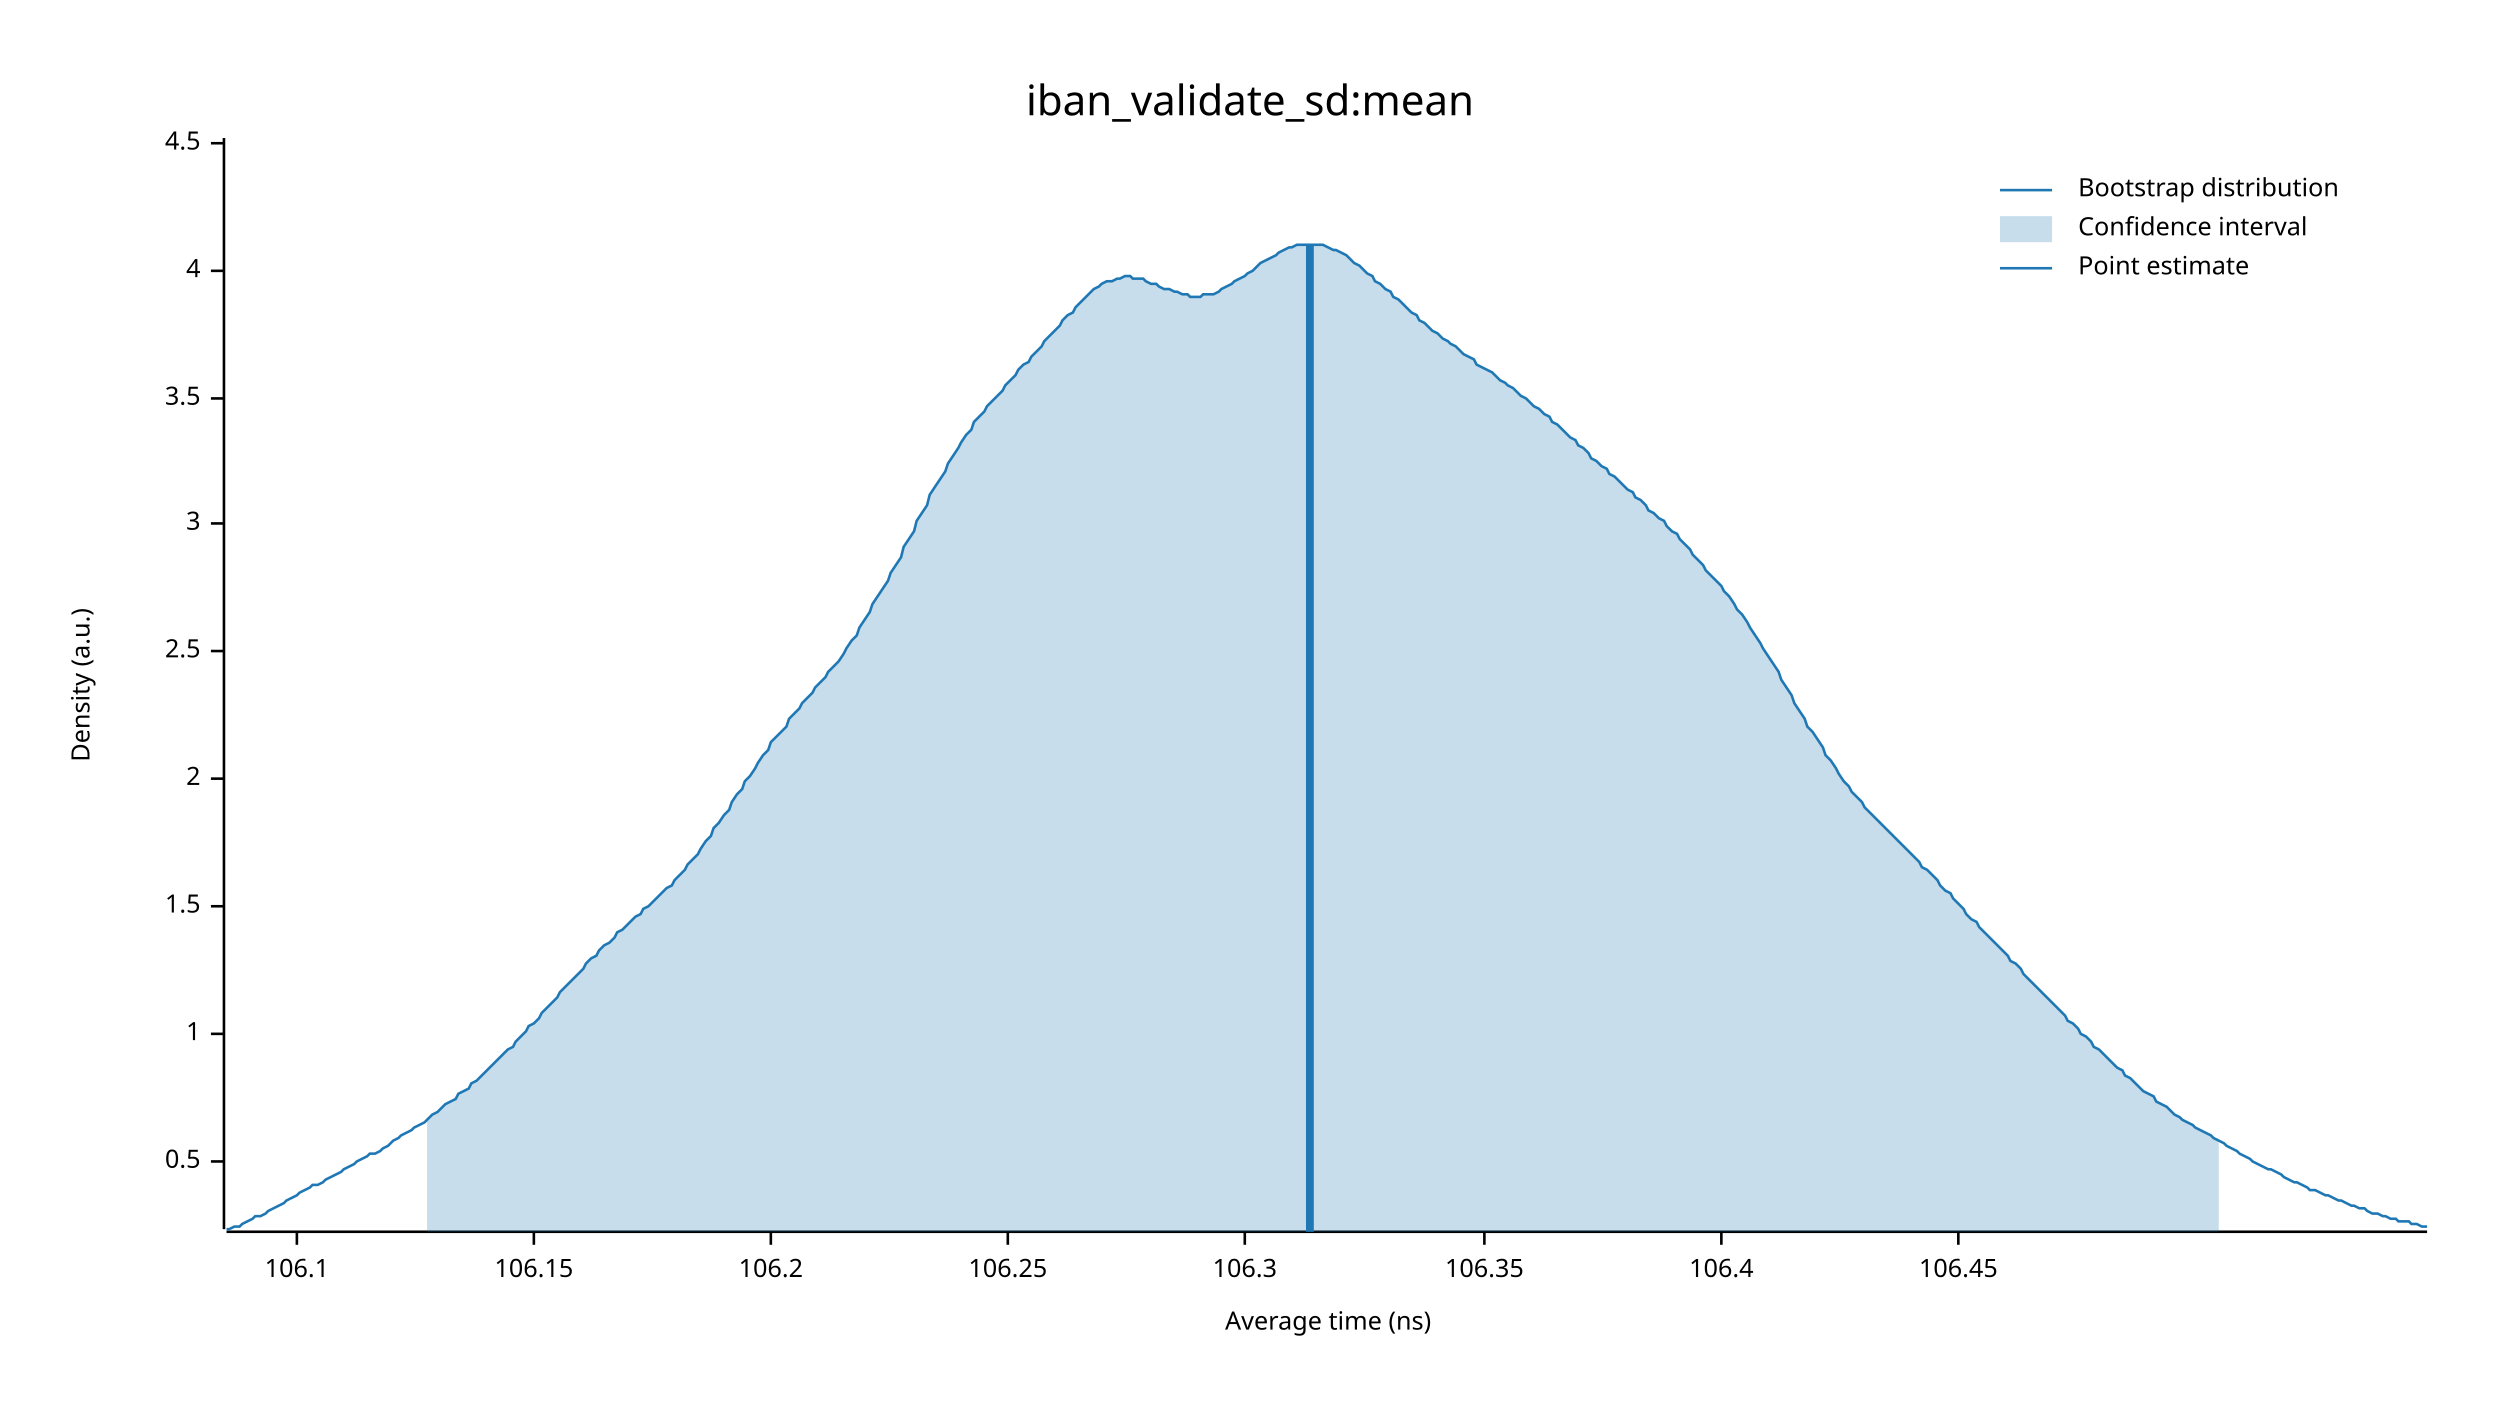
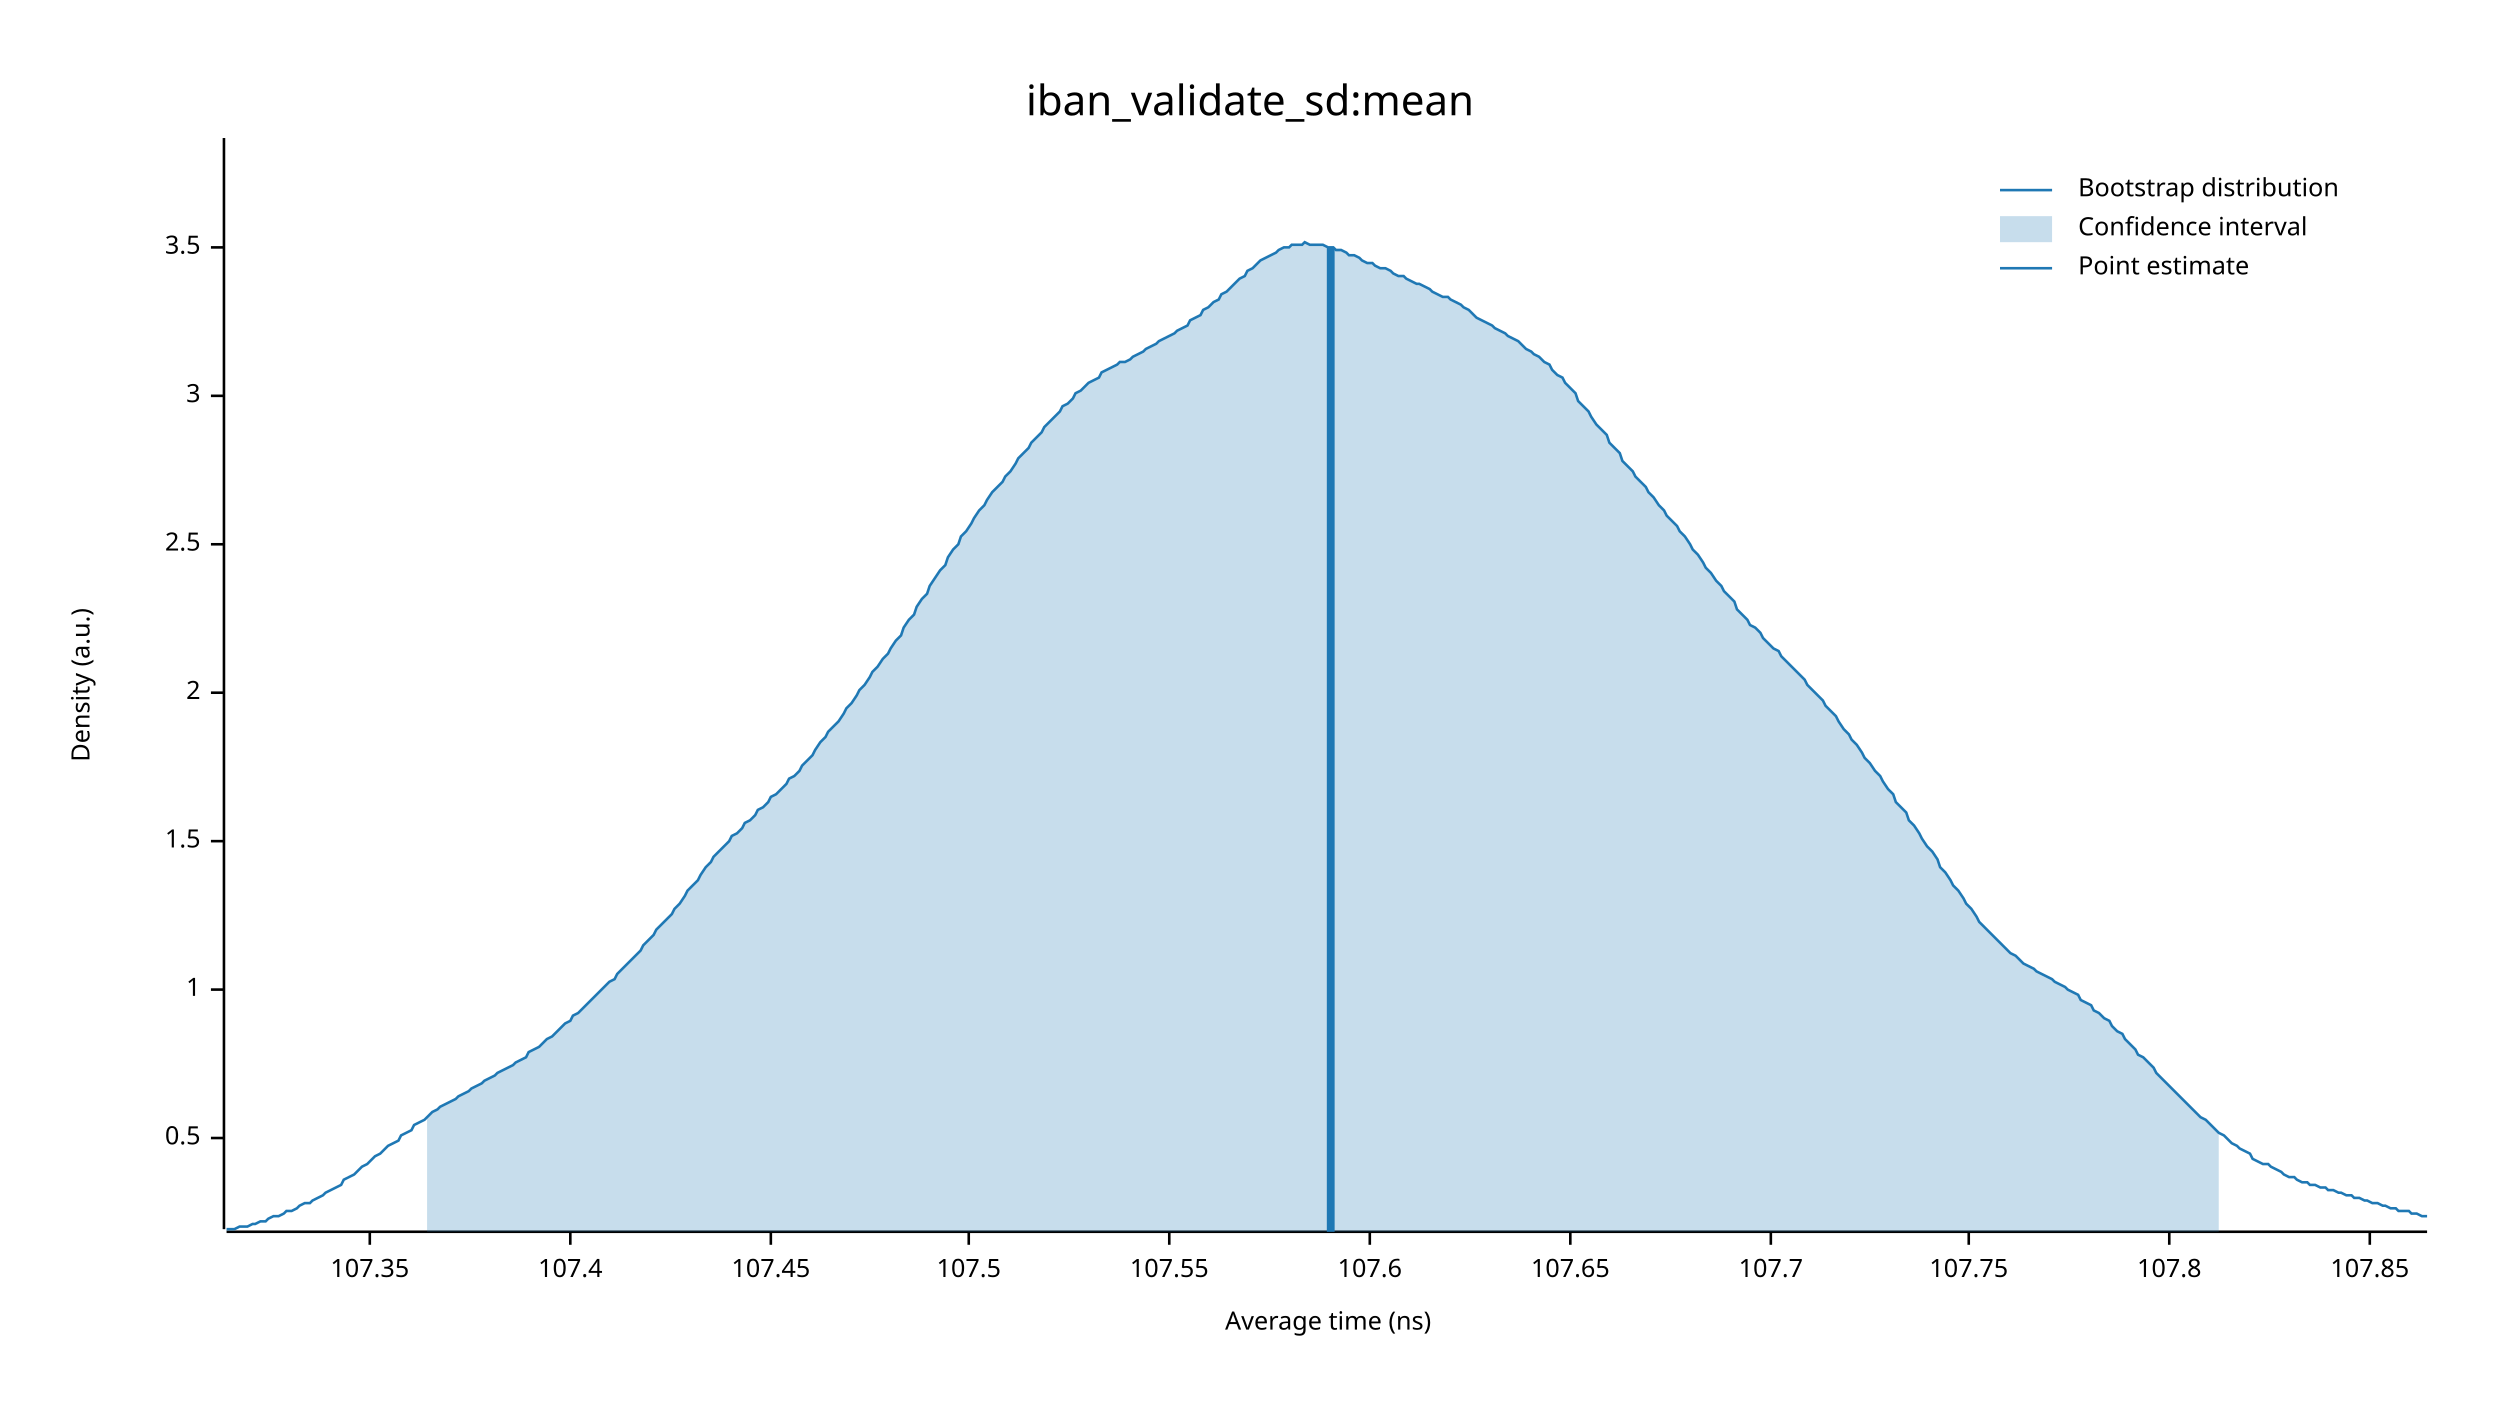
<svg xmlns="http://www.w3.org/2000/svg" width="960" height="540" viewBox="0 0 960 540">
  <text x="480" y="32" dy="0.76em" text-anchor="middle" font-family="sans-serif" font-size="16.129" opacity="1" fill="#000000">
iban_validate_sd:mean
</text>
  <text x="27" y="263" dy="0.76em" text-anchor="middle" font-family="sans-serif" font-size="9.677" opacity="1" fill="#000000" transform="rotate(270, 27, 263)">
Density (a.u.)
</text>
  <text x="510" y="513" dy="-0.5ex" text-anchor="middle" font-family="sans-serif" font-size="9.677" opacity="1" fill="#000000">
Average time (ns)
</text>
  <polyline fill="none" opacity="1" stroke="#000000" stroke-width="1" points="86,53 86,472 " />
-   <text x="77" y="446" dy="0.5ex" text-anchor="end" font-family="sans-serif" font-size="9.677" opacity="1" fill="#000000">
+   <text x="77" y="437" dy="0.5ex" text-anchor="end" font-family="sans-serif" font-size="9.677" opacity="1" fill="#000000">
0.5
</text>
-   <polyline fill="none" opacity="1" stroke="#000000" stroke-width="1" points="81,446 86,446 " />
-   <text x="77" y="397" dy="0.5ex" text-anchor="end" font-family="sans-serif" font-size="9.677" opacity="1" fill="#000000">
+   <polyline fill="none" opacity="1" stroke="#000000" stroke-width="1" points="81,437 86,437 " />
+   <text x="77" y="380" dy="0.5ex" text-anchor="end" font-family="sans-serif" font-size="9.677" opacity="1" fill="#000000">
1
</text>
-   <polyline fill="none" opacity="1" stroke="#000000" stroke-width="1" points="81,397 86,397 " />
-   <text x="77" y="348" dy="0.5ex" text-anchor="end" font-family="sans-serif" font-size="9.677" opacity="1" fill="#000000">
+   <polyline fill="none" opacity="1" stroke="#000000" stroke-width="1" points="81,380 86,380 " />
+   <text x="77" y="323" dy="0.5ex" text-anchor="end" font-family="sans-serif" font-size="9.677" opacity="1" fill="#000000">
1.5
</text>
-   <polyline fill="none" opacity="1" stroke="#000000" stroke-width="1" points="81,348 86,348 " />
-   <text x="77" y="299" dy="0.5ex" text-anchor="end" font-family="sans-serif" font-size="9.677" opacity="1" fill="#000000">
+   <polyline fill="none" opacity="1" stroke="#000000" stroke-width="1" points="81,323 86,323 " />
+   <text x="77" y="266" dy="0.5ex" text-anchor="end" font-family="sans-serif" font-size="9.677" opacity="1" fill="#000000">
2
</text>
-   <polyline fill="none" opacity="1" stroke="#000000" stroke-width="1" points="81,299 86,299 " />
-   <text x="77" y="250" dy="0.5ex" text-anchor="end" font-family="sans-serif" font-size="9.677" opacity="1" fill="#000000">
+   <polyline fill="none" opacity="1" stroke="#000000" stroke-width="1" points="81,266 86,266 " />
+   <text x="77" y="209" dy="0.5ex" text-anchor="end" font-family="sans-serif" font-size="9.677" opacity="1" fill="#000000">
2.5
</text>
-   <polyline fill="none" opacity="1" stroke="#000000" stroke-width="1" points="81,250 86,250 " />
-   <text x="77" y="201" dy="0.5ex" text-anchor="end" font-family="sans-serif" font-size="9.677" opacity="1" fill="#000000">
+   <polyline fill="none" opacity="1" stroke="#000000" stroke-width="1" points="81,209 86,209 " />
+   <text x="77" y="152" dy="0.5ex" text-anchor="end" font-family="sans-serif" font-size="9.677" opacity="1" fill="#000000">
3
</text>
-   <polyline fill="none" opacity="1" stroke="#000000" stroke-width="1" points="81,201 86,201 " />
-   <text x="77" y="153" dy="0.5ex" text-anchor="end" font-family="sans-serif" font-size="9.677" opacity="1" fill="#000000">
+   <polyline fill="none" opacity="1" stroke="#000000" stroke-width="1" points="81,152 86,152 " />
+   <text x="77" y="95" dy="0.5ex" text-anchor="end" font-family="sans-serif" font-size="9.677" opacity="1" fill="#000000">
3.5
</text>
-   <polyline fill="none" opacity="1" stroke="#000000" stroke-width="1" points="81,153 86,153 " />
-   <text x="77" y="104" dy="0.5ex" text-anchor="end" font-family="sans-serif" font-size="9.677" opacity="1" fill="#000000">
- 4
+   <polyline fill="none" opacity="1" stroke="#000000" stroke-width="1" points="81,95 86,95 " />
+   <polyline fill="none" opacity="1" stroke="#000000" stroke-width="1" points="87,473 932,473 " />
+   <text x="142" y="483" dy="0.76em" text-anchor="middle" font-family="sans-serif" font-size="9.677" opacity="1" fill="#000000">
+ 107.35
</text>
-   <polyline fill="none" opacity="1" stroke="#000000" stroke-width="1" points="81,104 86,104 " />
-   <text x="77" y="55" dy="0.5ex" text-anchor="end" font-family="sans-serif" font-size="9.677" opacity="1" fill="#000000">
- 4.5
+   <polyline fill="none" opacity="1" stroke="#000000" stroke-width="1" points="142,473 142,478 " />
+   <text x="219" y="483" dy="0.76em" text-anchor="middle" font-family="sans-serif" font-size="9.677" opacity="1" fill="#000000">
+ 107.4
</text>
-   <polyline fill="none" opacity="1" stroke="#000000" stroke-width="1" points="81,55 86,55 " />
-   <polyline fill="none" opacity="1" stroke="#000000" stroke-width="1" points="87,473 932,473 " />
-   <text x="114" y="483" dy="0.76em" text-anchor="middle" font-family="sans-serif" font-size="9.677" opacity="1" fill="#000000">
- 106.1
- </text>
-   <polyline fill="none" opacity="1" stroke="#000000" stroke-width="1" points="114,473 114,478 " />
-   <text x="205" y="483" dy="0.76em" text-anchor="middle" font-family="sans-serif" font-size="9.677" opacity="1" fill="#000000">
- 106.15
- </text>
-   <polyline fill="none" opacity="1" stroke="#000000" stroke-width="1" points="205,473 205,478 " />
+   <polyline fill="none" opacity="1" stroke="#000000" stroke-width="1" points="219,473 219,478 " />
  <text x="296" y="483" dy="0.76em" text-anchor="middle" font-family="sans-serif" font-size="9.677" opacity="1" fill="#000000">
- 106.2
+ 107.45
</text>
  <polyline fill="none" opacity="1" stroke="#000000" stroke-width="1" points="296,473 296,478 " />
-   <text x="387" y="483" dy="0.76em" text-anchor="middle" font-family="sans-serif" font-size="9.677" opacity="1" fill="#000000">
- 106.25
+   <text x="372" y="483" dy="0.76em" text-anchor="middle" font-family="sans-serif" font-size="9.677" opacity="1" fill="#000000">
+ 107.5
</text>
-   <polyline fill="none" opacity="1" stroke="#000000" stroke-width="1" points="387,473 387,478 " />
-   <text x="478" y="483" dy="0.76em" text-anchor="middle" font-family="sans-serif" font-size="9.677" opacity="1" fill="#000000">
- 106.3
+   <polyline fill="none" opacity="1" stroke="#000000" stroke-width="1" points="372,473 372,478 " />
+   <text x="449" y="483" dy="0.76em" text-anchor="middle" font-family="sans-serif" font-size="9.677" opacity="1" fill="#000000">
+ 107.55
</text>
-   <polyline fill="none" opacity="1" stroke="#000000" stroke-width="1" points="478,473 478,478 " />
-   <text x="570" y="483" dy="0.76em" text-anchor="middle" font-family="sans-serif" font-size="9.677" opacity="1" fill="#000000">
- 106.35
+   <polyline fill="none" opacity="1" stroke="#000000" stroke-width="1" points="449,473 449,478 " />
+   <text x="526" y="483" dy="0.76em" text-anchor="middle" font-family="sans-serif" font-size="9.677" opacity="1" fill="#000000">
+ 107.6
</text>
-   <polyline fill="none" opacity="1" stroke="#000000" stroke-width="1" points="570,473 570,478 " />
-   <text x="661" y="483" dy="0.76em" text-anchor="middle" font-family="sans-serif" font-size="9.677" opacity="1" fill="#000000">
- 106.4
+   <polyline fill="none" opacity="1" stroke="#000000" stroke-width="1" points="526,473 526,478 " />
+   <text x="603" y="483" dy="0.76em" text-anchor="middle" font-family="sans-serif" font-size="9.677" opacity="1" fill="#000000">
+ 107.65
</text>
-   <polyline fill="none" opacity="1" stroke="#000000" stroke-width="1" points="661,473 661,478 " />
-   <text x="752" y="483" dy="0.76em" text-anchor="middle" font-family="sans-serif" font-size="9.677" opacity="1" fill="#000000">
- 106.45
+   <polyline fill="none" opacity="1" stroke="#000000" stroke-width="1" points="603,473 603,478 " />
+   <text x="680" y="483" dy="0.76em" text-anchor="middle" font-family="sans-serif" font-size="9.677" opacity="1" fill="#000000">
+ 107.7
</text>
-   <polyline fill="none" opacity="1" stroke="#000000" stroke-width="1" points="752,473 752,478 " />
-   <polyline fill="none" opacity="1" stroke="#1F78B4" stroke-width="1" points="87,472 88,472 90,471 92,471 93,470 95,469 97,468 98,467 100,467 102,466 103,465 105,464 107,463 109,462 110,461 112,460 114,459 115,458 117,457 119,456 120,455 122,455 124,454 125,453 127,452 129,451 131,450 132,449 134,448 136,447 137,446 139,445 141,444 142,443 144,443 146,442 147,441 149,440 151,438 153,437 154,436 156,435 158,434 159,433 161,432 163,431 164,430 166,428 168,427 169,426 171,424 173,423 175,422 176,420 178,419 180,418 181,416 183,415 185,413 186,412 188,410 190,408 191,407 193,405 195,403 197,402 198,400 200,398 202,396 203,394 205,393 207,391 208,389 210,387 212,385 214,383 215,381 217,379 219,377 220,376 222,374 224,372 225,370 227,368 229,367 230,365 232,363 234,362 236,360 237,358 239,357 241,355 242,354 244,352 246,351 247,349 249,348 251,346 252,345 254,343 256,341 258,340 259,338 261,336 263,334 264,332 266,330 268,328 269,326 271,323 273,321 274,318 276,316 278,313 280,311 281,308 283,305 285,303 286,300 288,298 290,295 291,293 293,290 295,288 296,285 298,283 300,281 302,279 303,276 305,274 307,272 308,270 310,268 312,266 313,264 315,262 317,260 318,258 320,256 322,254 324,251 325,249 327,246 329,244 330,241 332,238 334,235 335,232 337,229 339,226 341,223 342,220 344,217 346,214 347,210 349,207 351,204 352,200 354,197 356,194 357,190 359,187 361,184 363,181 364,178 366,175 368,172 369,170 371,167 373,165 374,162 376,160 378,158 379,156 381,154 383,152 385,150 386,148 388,146 390,144 391,142 393,140 395,139 396,137 398,135 400,133 401,131 403,129 405,127 407,125 408,123 410,121 412,120 413,118 415,116 417,114 418,113 420,111 422,110 423,109 425,108 427,108 429,107 430,107 432,106 434,106 435,107 437,107 439,107 440,108 442,109 444,109 445,110 447,111 449,111 451,112 452,112 454,113 456,113 457,114 459,114 461,114 462,113 464,113 466,113 468,112 469,111 471,110 473,109 474,108 476,107 478,106 479,105 481,104 483,102 484,101 486,100 488,99 490,98 491,97 493,96 495,95 496,95 498,94 500,94 501,94 503,94 505,94 506,94 508,94 510,95 512,96 513,96 515,97 517,98 518,99 520,101 522,102 523,103 525,105 527,106 528,108 530,109 532,111 534,112 535,114 537,115 539,117 540,118 542,120 544,121 545,123 547,124 549,126 550,127 552,128 554,130 556,131 557,132 559,133 561,135 562,136 564,137 566,138 567,140 569,141 571,142 573,143 574,144 576,146 578,147 579,148 581,149 583,151 584,152 586,153 588,155 589,156 591,157 593,159 595,160 596,162 598,163 600,165 601,166 603,168 605,169 606,171 608,172 610,174 611,176 613,177 615,179 617,180 618,182 620,183 622,185 623,186 625,188 627,189 628,191 630,192 632,194 633,196 635,197 637,199 639,200 640,202 642,204 644,205 645,207 647,209 649,211 650,213 652,215 654,217 655,219 657,221 659,223 661,225 662,227 664,229 666,232 667,234 669,236 671,239 672,241 674,244 676,247 677,249 679,252 681,255 683,258 684,261 686,264 688,267 689,270 691,273 693,276 694,279 696,281 698,284 700,287 701,290 703,292 705,295 706,297 708,300 710,302 711,304 713,306 715,308 716,310 718,312 720,314 722,316 723,317 725,319 727,321 728,322 730,324 732,326 733,327 735,329 737,331 738,333 740,334 742,336 744,338 745,340 747,342 749,343 750,345 752,347 754,349 755,351 757,353 759,354 760,356 762,358 764,360 766,362 767,363 769,365 771,367 772,369 774,370 776,372 777,374 779,376 781,378 782,379 784,381 786,383 788,385 789,386 791,388 793,390 794,392 796,393 798,395 799,397 801,398 803,400 804,402 806,403 808,405 810,407 811,408 813,410 815,411 816,413 818,414 820,416 821,417 823,419 825,420 827,421 828,423 830,424 832,425 833,426 835,428 837,429 838,430 840,431 842,432 843,433 845,434 847,435 849,436 850,437 852,438 854,439 855,440 857,441 859,442 860,443 862,444 864,445 865,446 867,447 869,448 871,449 872,449 874,450 876,451 877,452 879,453 881,454 882,454 884,455 886,456 887,457 889,457 891,458 893,459 894,459 896,460 898,461 899,461 901,462 903,463 904,463 906,464 908,464 909,465 911,466 913,466 915,467 916,467 918,468 920,468 921,469 923,469 925,469 926,470 928,470 930,471 932,471 " />
-   <polygon opacity="0.25" fill="#1F78B4" points="164,430 166,428 168,427 169,426 171,424 173,423 175,422 176,420 178,419 180,418 181,416 183,415 185,413 186,412 188,410 190,408 191,407 193,405 195,403 197,402 198,400 200,398 202,396 203,394 205,393 207,391 208,389 210,387 212,385 214,383 215,381 217,379 219,377 220,376 222,374 224,372 225,370 227,368 229,367 230,365 232,363 234,362 236,360 237,358 239,357 241,355 242,354 244,352 246,351 247,349 249,348 251,346 252,345 254,343 256,341 258,340 259,338 261,336 263,334 264,332 266,330 268,328 269,326 271,323 273,321 274,318 276,316 278,313 280,311 281,308 283,305 285,303 286,300 288,298 290,295 291,293 293,290 295,288 296,285 298,283 300,281 302,279 303,276 305,274 307,272 308,270 310,268 312,266 313,264 315,262 317,260 318,258 320,256 322,254 324,251 325,249 327,246 329,244 330,241 332,238 334,235 335,232 337,229 339,226 341,223 342,220 344,217 346,214 347,210 349,207 351,204 352,200 354,197 356,194 357,190 359,187 361,184 363,181 364,178 366,175 368,172 369,170 371,167 373,165 374,162 376,160 378,158 379,156 381,154 383,152 385,150 386,148 388,146 390,144 391,142 393,140 395,139 396,137 398,135 400,133 401,131 403,129 405,127 407,125 408,123 410,121 412,120 413,118 415,116 417,114 418,113 420,111 422,110 423,109 425,108 427,108 429,107 430,107 432,106 434,106 435,107 437,107 439,107 440,108 442,109 444,109 445,110 447,111 449,111 451,112 452,112 454,113 456,113 457,114 459,114 461,114 462,113 464,113 466,113 468,112 469,111 471,110 473,109 474,108 476,107 478,106 479,105 481,104 483,102 484,101 486,100 488,99 490,98 491,97 493,96 495,95 496,95 498,94 500,94 501,94 503,94 505,94 506,94 508,94 510,95 512,96 513,96 515,97 517,98 518,99 520,101 522,102 523,103 525,105 527,106 528,108 530,109 532,111 534,112 535,114 537,115 539,117 540,118 542,120 544,121 545,123 547,124 549,126 550,127 552,128 554,130 556,131 557,132 559,133 561,135 562,136 564,137 566,138 567,140 569,141 571,142 573,143 574,144 576,146 578,147 579,148 581,149 583,151 584,152 586,153 588,155 589,156 591,157 593,159 595,160 596,162 598,163 600,165 601,166 603,168 605,169 606,171 608,172 610,174 611,176 613,177 615,179 617,180 618,182 620,183 622,185 623,186 625,188 627,189 628,191 630,192 632,194 633,196 635,197 637,199 639,200 640,202 642,204 644,205 645,207 647,209 649,211 650,213 652,215 654,217 655,219 657,221 659,223 661,225 662,227 664,229 666,232 667,234 669,236 671,239 672,241 674,244 676,247 677,249 679,252 681,255 683,258 684,261 686,264 688,267 689,270 691,273 693,276 694,279 696,281 698,284 700,287 701,290 703,292 705,295 706,297 708,300 710,302 711,304 713,306 715,308 716,310 718,312 720,314 722,316 723,317 725,319 727,321 728,322 730,324 732,326 733,327 735,329 737,331 738,333 740,334 742,336 744,338 745,340 747,342 749,343 750,345 752,347 754,349 755,351 757,353 759,354 760,356 762,358 764,360 766,362 767,363 769,365 771,367 772,369 774,370 776,372 777,374 779,376 781,378 782,379 784,381 786,383 788,385 789,386 791,388 793,390 794,392 796,393 798,395 799,397 801,398 803,400 804,402 806,403 808,405 810,407 811,408 813,410 815,411 816,413 818,414 820,416 821,417 823,419 825,420 827,421 828,423 830,424 832,425 833,426 835,428 837,429 838,430 840,431 842,432 843,433 845,434 847,435 849,436 850,437 852,438 852,473 164,473 " />
-   <polyline fill="none" opacity="1" stroke="#1F78B4" stroke-width="3" points="503,473 503,94 " />
+   <polyline fill="none" opacity="1" stroke="#000000" stroke-width="1" points="680,473 680,478 " />
+   <text x="756" y="483" dy="0.76em" text-anchor="middle" font-family="sans-serif" font-size="9.677" opacity="1" fill="#000000">
+ 107.75
+ </text>
+   <polyline fill="none" opacity="1" stroke="#000000" stroke-width="1" points="756,473 756,478 " />
+   <text x="833" y="483" dy="0.76em" text-anchor="middle" font-family="sans-serif" font-size="9.677" opacity="1" fill="#000000">
+ 107.8
+ </text>
+   <polyline fill="none" opacity="1" stroke="#000000" stroke-width="1" points="833,473 833,478 " />
+   <text x="910" y="483" dy="0.76em" text-anchor="middle" font-family="sans-serif" font-size="9.677" opacity="1" fill="#000000">
+ 107.85
+ </text>
+   <polyline fill="none" opacity="1" stroke="#000000" stroke-width="1" points="910,473 910,478 " />
+   <polyline fill="none" opacity="1" stroke="#1F78B4" stroke-width="1" points="87,472 88,472 90,472 92,471 93,471 95,471 97,470 98,470 100,469 102,469 103,468 105,467 107,467 109,466 110,465 112,465 114,464 115,463 117,462 119,462 120,461 122,460 124,459 125,458 127,457 129,456 131,455 132,453 134,452 136,451 137,450 139,448 141,447 142,446 144,444 146,443 147,442 149,440 151,439 153,438 154,436 156,435 158,434 159,432 161,431 163,430 164,429 166,427 168,426 169,425 171,424 173,423 175,422 176,421 178,420 180,419 181,418 183,417 185,416 186,415 188,414 190,413 191,412 193,411 195,410 197,409 198,408 200,407 202,406 203,404 205,403 207,402 208,401 210,399 212,398 214,396 215,395 217,393 219,392 220,390 222,389 224,387 225,386 227,384 229,382 230,381 232,379 234,377 236,376 237,374 239,372 241,370 242,369 244,367 246,365 247,363 249,361 251,359 252,357 254,355 256,353 258,351 259,349 261,347 263,344 264,342 266,340 268,338 269,336 271,333 273,331 274,329 276,327 278,325 280,323 281,321 283,320 285,318 286,316 288,315 290,313 291,311 293,310 295,308 296,306 298,305 300,303 302,301 303,299 305,298 307,296 308,294 310,292 312,290 313,288 315,285 317,283 318,281 320,279 322,277 324,274 325,272 327,270 329,267 330,265 332,263 334,260 335,258 337,256 339,253 341,251 342,249 344,246 346,244 347,241 349,238 351,236 352,233 354,230 356,228 357,225 359,222 361,219 363,217 364,214 366,211 368,209 369,206 371,204 373,201 374,199 376,196 378,194 379,192 381,189 383,187 385,185 386,183 388,181 390,178 391,176 393,174 395,172 396,170 398,168 400,166 401,164 403,162 405,160 407,158 408,156 410,155 412,153 413,151 415,150 417,148 418,147 420,146 422,145 423,143 425,142 427,141 429,140 430,139 432,139 434,138 435,137 437,136 439,135 440,134 442,133 444,132 445,131 447,130 449,129 451,128 452,127 454,126 456,125 457,123 459,122 461,121 462,119 464,118 466,116 468,115 469,113 471,112 473,110 474,109 476,107 478,106 479,104 481,103 483,101 484,100 486,99 488,98 490,97 491,96 493,95 495,95 496,94 498,94 500,94 501,93 503,94 505,94 506,94 508,94 510,95 512,95 513,96 515,96 517,97 518,98 520,98 522,99 523,100 525,101 527,101 528,102 530,103 532,103 534,104 535,105 537,106 539,106 540,107 542,108 544,109 545,109 547,110 549,111 550,112 552,113 554,114 556,114 557,115 559,116 561,117 562,118 564,119 566,121 567,122 569,123 571,124 573,125 574,126 576,127 578,128 579,129 581,130 583,131 584,132 586,134 588,135 589,136 591,137 593,139 595,140 596,142 598,144 600,145 601,147 603,149 605,151 606,154 608,156 610,158 611,160 613,163 615,165 617,167 618,170 620,172 622,174 623,177 625,179 627,181 628,183 630,185 632,187 633,189 635,191 637,194 639,196 640,198 642,200 644,202 645,204 647,206 649,209 650,211 652,213 654,216 655,218 657,220 659,223 661,225 662,227 664,229 666,231 667,234 669,236 671,238 672,240 674,241 676,243 677,245 679,247 681,249 683,250 684,252 686,254 688,256 689,257 691,259 693,261 694,263 696,265 698,267 700,269 701,271 703,273 705,275 706,277 708,280 710,282 711,284 713,286 715,289 716,291 718,293 720,296 722,298 723,300 725,303 727,305 728,308 730,310 732,312 733,315 735,317 737,320 738,322 740,325 742,327 744,330 745,333 747,335 749,338 750,340 752,342 754,345 755,347 757,349 759,352 760,354 762,356 764,358 766,360 767,361 769,363 771,365 772,366 774,367 776,369 777,370 779,371 781,372 782,373 784,374 786,375 788,376 789,377 791,378 793,379 794,380 796,381 798,382 799,384 801,385 803,386 804,388 806,389 808,391 810,392 811,394 813,396 815,397 816,399 818,401 820,403 821,405 823,406 825,408 827,410 828,412 830,414 832,416 833,417 835,419 837,421 838,422 840,424 842,426 843,427 845,429 847,430 849,432 850,433 852,435 854,436 855,437 857,439 859,440 860,441 862,442 864,443 865,445 867,446 869,447 871,447 872,448 874,449 876,450 877,451 879,452 881,452 882,453 884,454 886,454 887,455 889,455 891,456 893,456 894,457 896,457 898,458 899,458 901,459 903,459 904,460 906,460 908,461 909,461 911,462 913,462 915,463 916,463 918,464 920,464 921,465 923,465 925,465 926,466 928,466 930,467 932,467 " />
+   <polygon opacity="0.25" fill="#1F78B4" points="164,429 166,427 168,426 169,425 171,424 173,423 175,422 176,421 178,420 180,419 181,418 183,417 185,416 186,415 188,414 190,413 191,412 193,411 195,410 197,409 198,408 200,407 202,406 203,404 205,403 207,402 208,401 210,399 212,398 214,396 215,395 217,393 219,392 220,390 222,389 224,387 225,386 227,384 229,382 230,381 232,379 234,377 236,376 237,374 239,372 241,370 242,369 244,367 246,365 247,363 249,361 251,359 252,357 254,355 256,353 258,351 259,349 261,347 263,344 264,342 266,340 268,338 269,336 271,333 273,331 274,329 276,327 278,325 280,323 281,321 283,320 285,318 286,316 288,315 290,313 291,311 293,310 295,308 296,306 298,305 300,303 302,301 303,299 305,298 307,296 308,294 310,292 312,290 313,288 315,285 317,283 318,281 320,279 322,277 324,274 325,272 327,270 329,267 330,265 332,263 334,260 335,258 337,256 339,253 341,251 342,249 344,246 346,244 347,241 349,238 351,236 352,233 354,230 356,228 357,225 359,222 361,219 363,217 364,214 366,211 368,209 369,206 371,204 373,201 374,199 376,196 378,194 379,192 381,189 383,187 385,185 386,183 388,181 390,178 391,176 393,174 395,172 396,170 398,168 400,166 401,164 403,162 405,160 407,158 408,156 410,155 412,153 413,151 415,150 417,148 418,147 420,146 422,145 423,143 425,142 427,141 429,140 430,139 432,139 434,138 435,137 437,136 439,135 440,134 442,133 444,132 445,131 447,130 449,129 451,128 452,127 454,126 456,125 457,123 459,122 461,121 462,119 464,118 466,116 468,115 469,113 471,112 473,110 474,109 476,107 478,106 479,104 481,103 483,101 484,100 486,99 488,98 490,97 491,96 493,95 495,95 496,94 498,94 500,94 501,93 503,94 505,94 506,94 508,94 510,95 512,95 513,96 515,96 517,97 518,98 520,98 522,99 523,100 525,101 527,101 528,102 530,103 532,103 534,104 535,105 537,106 539,106 540,107 542,108 544,109 545,109 547,110 549,111 550,112 552,113 554,114 556,114 557,115 559,116 561,117 562,118 564,119 566,121 567,122 569,123 571,124 573,125 574,126 576,127 578,128 579,129 581,130 583,131 584,132 586,134 588,135 589,136 591,137 593,139 595,140 596,142 598,144 600,145 601,147 603,149 605,151 606,154 608,156 610,158 611,160 613,163 615,165 617,167 618,170 620,172 622,174 623,177 625,179 627,181 628,183 630,185 632,187 633,189 635,191 637,194 639,196 640,198 642,200 644,202 645,204 647,206 649,209 650,211 652,213 654,216 655,218 657,220 659,223 661,225 662,227 664,229 666,231 667,234 669,236 671,238 672,240 674,241 676,243 677,245 679,247 681,249 683,250 684,252 686,254 688,256 689,257 691,259 693,261 694,263 696,265 698,267 700,269 701,271 703,273 705,275 706,277 708,280 710,282 711,284 713,286 715,289 716,291 718,293 720,296 722,298 723,300 725,303 727,305 728,308 730,310 732,312 733,315 735,317 737,320 738,322 740,325 742,327 744,330 745,333 747,335 749,338 750,340 752,342 754,345 755,347 757,349 759,352 760,354 762,356 764,358 766,360 767,361 769,363 771,365 772,366 774,367 776,369 777,370 779,371 781,372 782,373 784,374 786,375 788,376 789,377 791,378 793,379 794,380 796,381 798,382 799,384 801,385 803,386 804,388 806,389 808,391 810,392 811,394 813,396 815,397 816,399 818,401 820,403 821,405 823,406 825,408 827,410 828,412 830,414 832,416 833,417 835,419 837,421 838,422 840,424 842,426 843,427 845,429 847,430 849,432 850,433 852,435 852,473 164,473 " />
+   <polyline fill="none" opacity="1" stroke="#1F78B4" stroke-width="3" points="511,473 511,95 " />
  <text x="798" y="68" dy="0.76em" text-anchor="start" font-family="sans-serif" font-size="9.677" opacity="1" fill="#000000">
Bootstrap distribution
</text>
  <text x="798" y="83" dy="0.76em" text-anchor="start" font-family="sans-serif" font-size="9.677" opacity="1" fill="#000000">
Confidence interval
</text>
  <text x="798" y="98" dy="0.76em" text-anchor="start" font-family="sans-serif" font-size="9.677" opacity="1" fill="#000000">
Point estimate
</text>
  <polyline fill="none" opacity="1" stroke="#1F78B4" stroke-width="1" points="768,73 788,73 " />
  <rect x="768" y="83" width="20" height="10" opacity="0.25" fill="#1F78B4" stroke="none" />
  <polyline fill="none" opacity="1" stroke="#1F78B4" stroke-width="1" points="768,103 788,103 " />
</svg>
